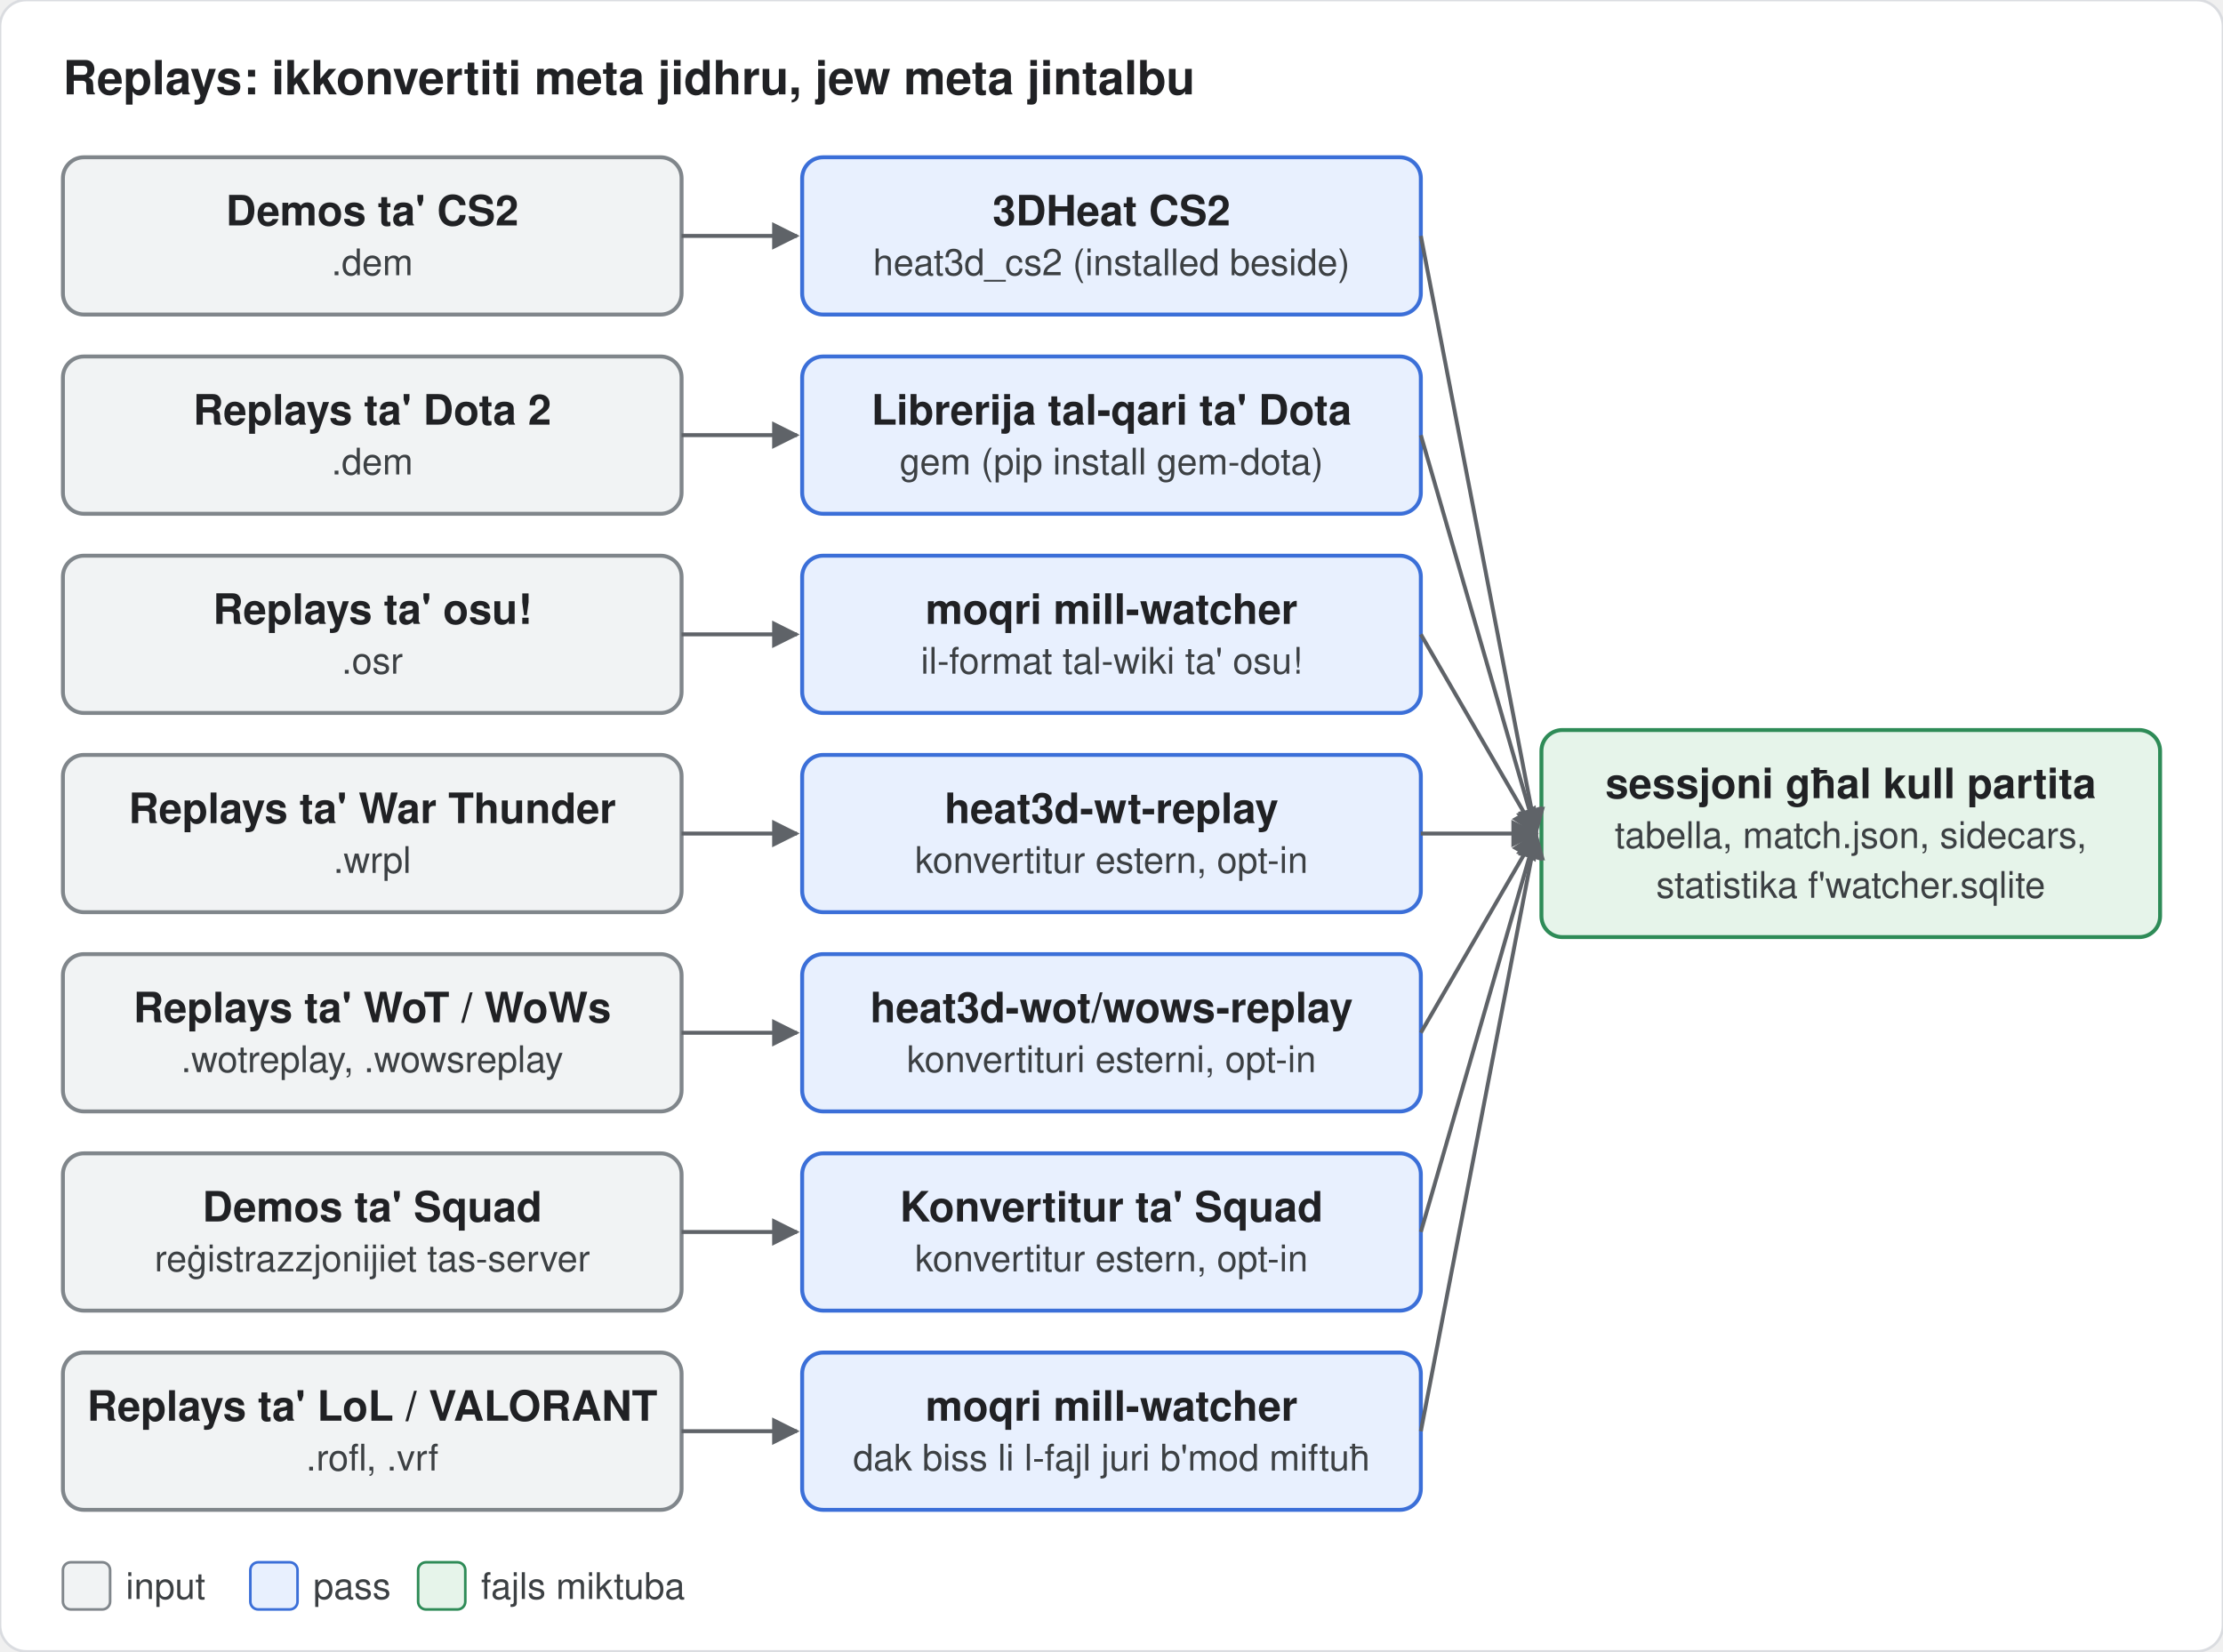
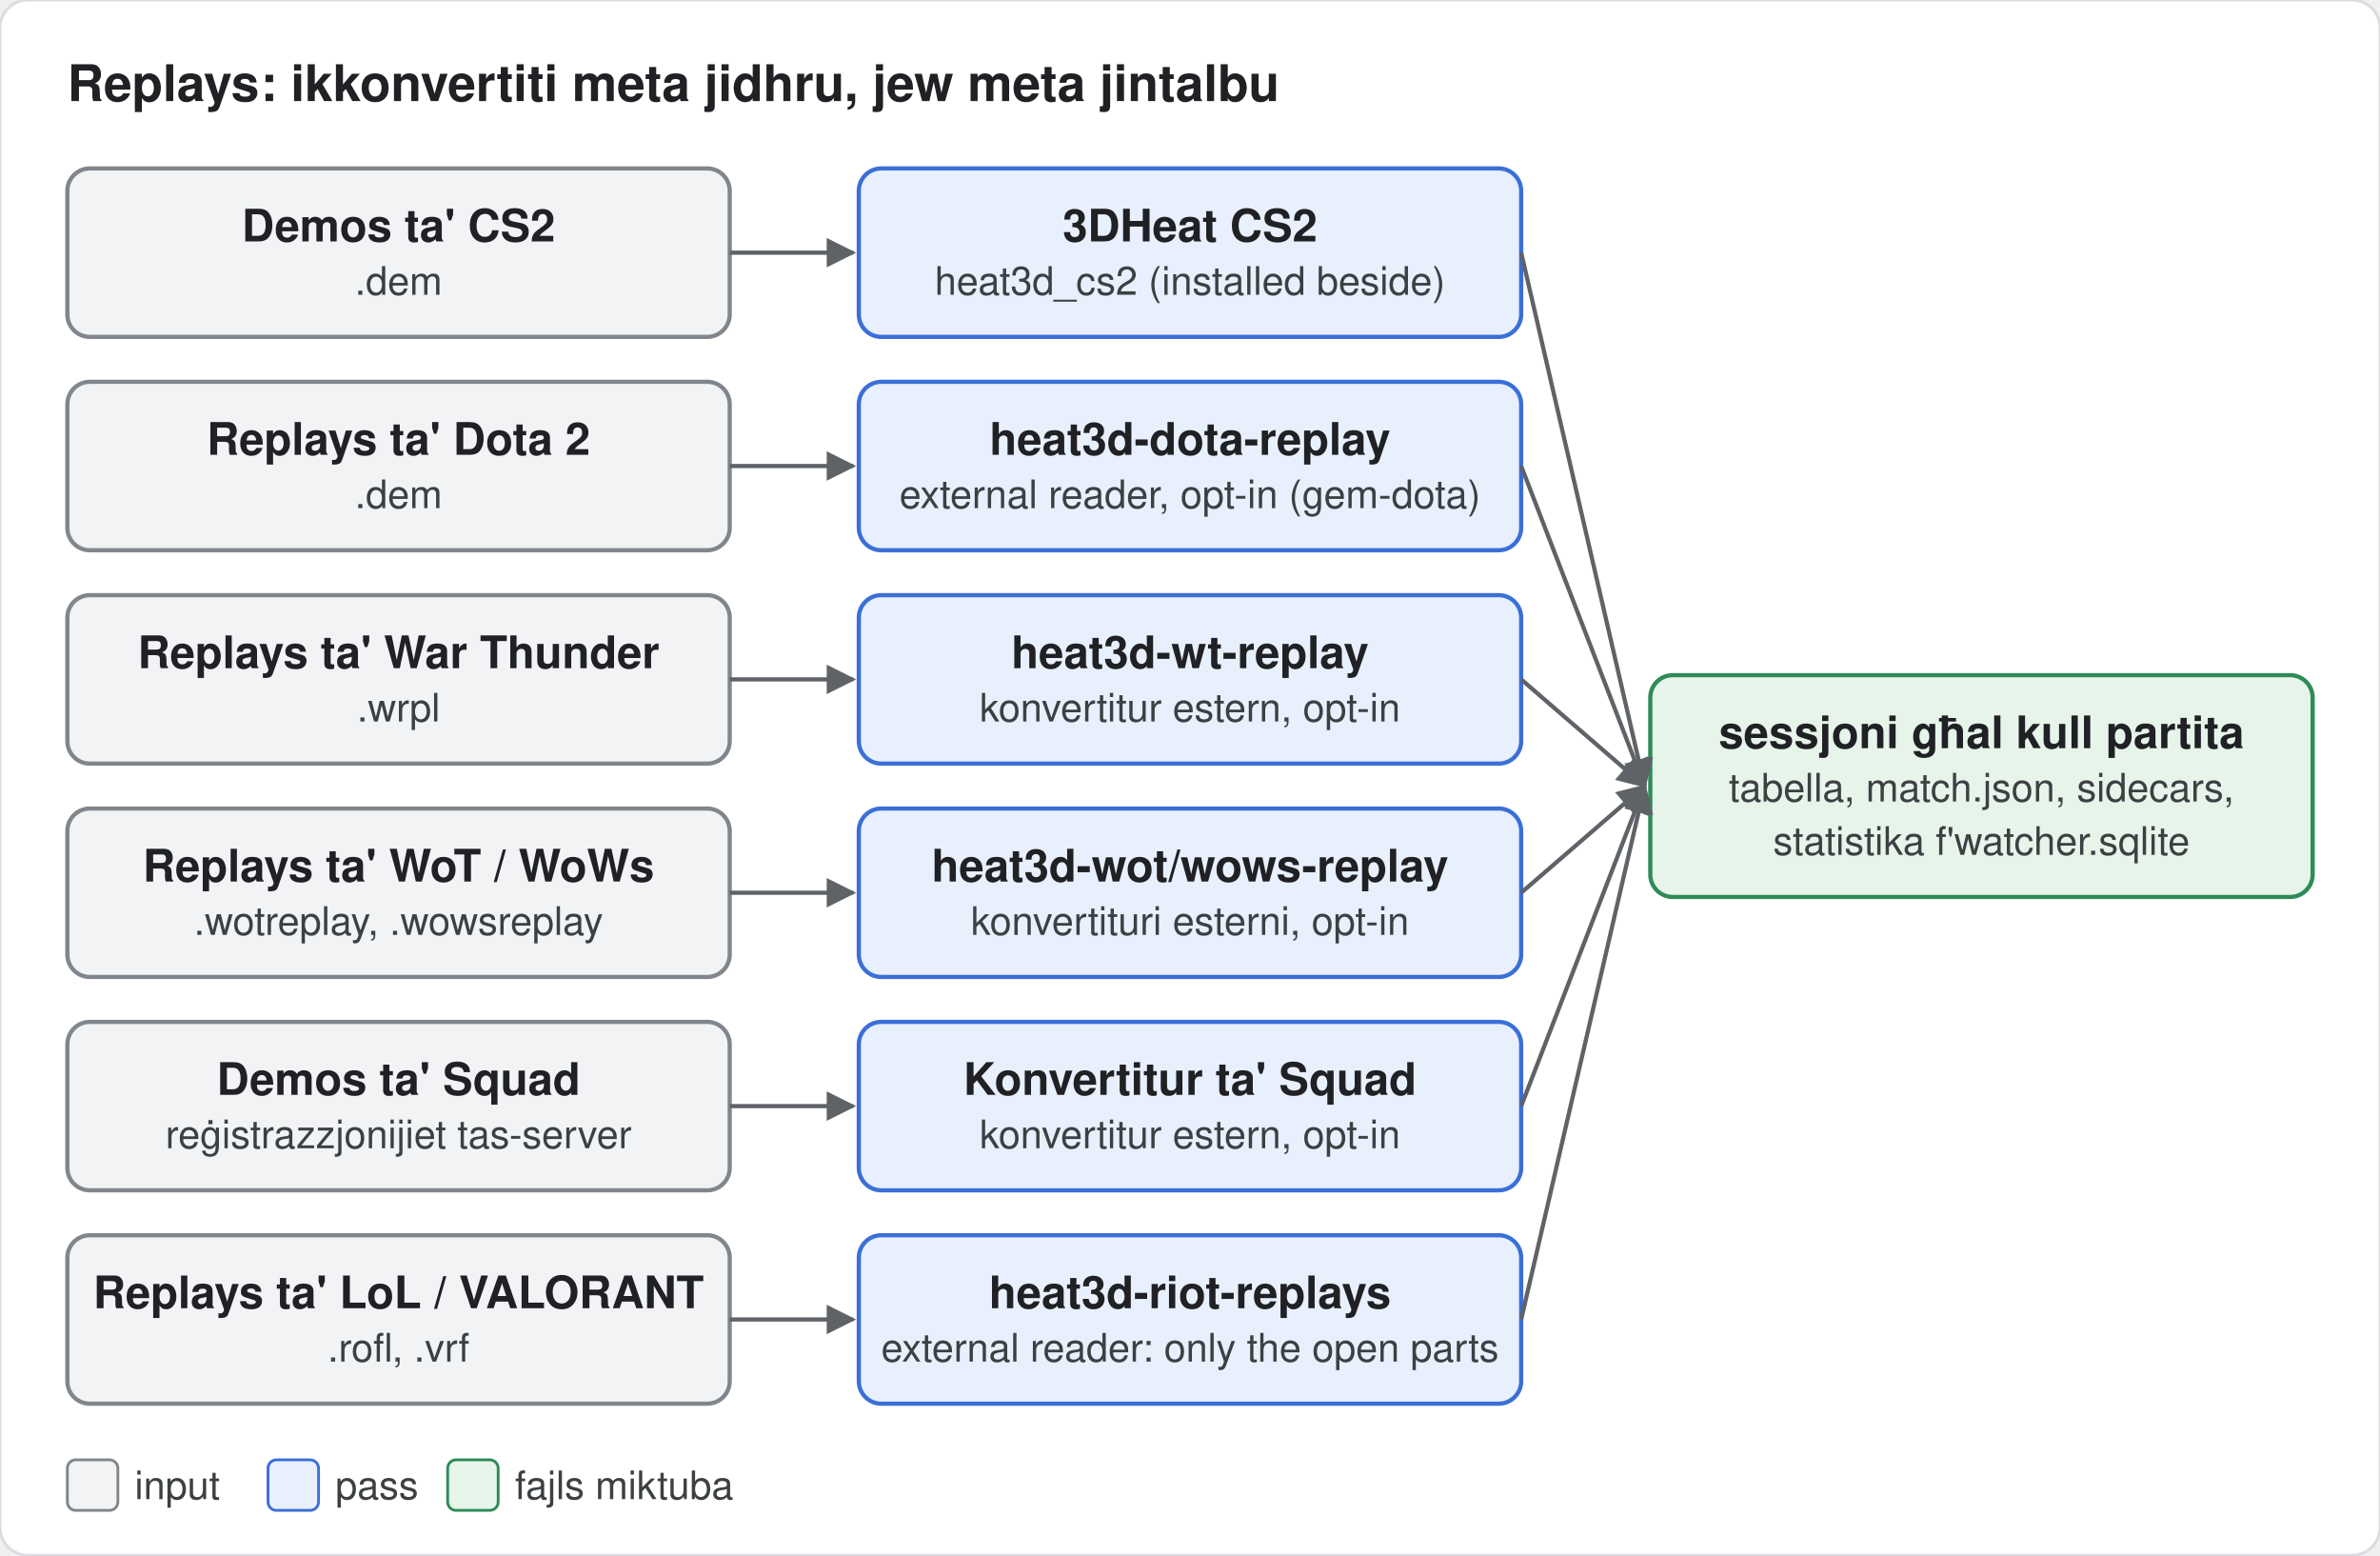
- <svg xmlns="http://www.w3.org/2000/svg" width="848" height="630" viewBox="0 0 848 630" font-family="Segoe UI,Helvetica,Arial,sans-serif" role="img" aria-label="Replays: converted when they appear, or on request">
+ <svg xmlns="http://www.w3.org/2000/svg" width="848" height="554" viewBox="0 0 848 554" font-family="Segoe UI,Helvetica,Arial,sans-serif" role="img" aria-label="Replays: converted when they appear, or on request">
  <defs>
    <marker id="a" viewBox="0 0 10 10" refX="9" refY="5" markerWidth="7" markerHeight="7" orient="auto">
      <path d="M0,0 L10,5 L0,10 z" fill="#5f6368" />
    </marker>
  </defs>
-   <rect width="848" height="630" rx="10" fill="#ffffff" stroke="#dadce0" />
+   <rect width="848" height="554" rx="10" fill="#ffffff" stroke="#dadce0" />
  <text x="24" y="36" font-size="18" font-weight="600" fill="#202124">Replays: ikkonvertiti meta jidhru, jew meta jintalbu</text>
  <rect x="24" y="60.0" width="236" height="60" rx="8" fill="#f1f3f4" stroke="#80868b" stroke-width="1.5" />
  <text x="142.0" y="86.0" text-anchor="middle" font-weight="600" font-size="16" fill="#202124">Demos ta' CS2</text>
  <text x="142.0" y="105.0" text-anchor="middle" font-size="14" fill="#3c4043">.dem</text>
  <rect x="24" y="136.0" width="236" height="60" rx="8" fill="#f1f3f4" stroke="#80868b" stroke-width="1.5" />
  <text x="142.0" y="162.0" text-anchor="middle" font-weight="600" font-size="16" fill="#202124">Replays ta' Dota 2</text>
  <text x="142.0" y="181.0" text-anchor="middle" font-size="14" fill="#3c4043">.dem</text>
  <rect x="24" y="212.0" width="236" height="60" rx="8" fill="#f1f3f4" stroke="#80868b" stroke-width="1.5" />
-   <text x="142.0" y="238.0" text-anchor="middle" font-weight="600" font-size="16" fill="#202124">Replays ta' osu!</text>
-   <text x="142.0" y="257.0" text-anchor="middle" font-size="14" fill="#3c4043">.osr</text>
+   <text x="142.0" y="238.0" text-anchor="middle" font-weight="600" font-size="16" fill="#202124">Replays ta' War Thunder</text>
+   <text x="142.0" y="257.0" text-anchor="middle" font-size="14" fill="#3c4043">.wrpl</text>
  <rect x="24" y="288.0" width="236" height="60" rx="8" fill="#f1f3f4" stroke="#80868b" stroke-width="1.5" />
-   <text x="142.0" y="314.0" text-anchor="middle" font-weight="600" font-size="16" fill="#202124">Replays ta' War Thunder</text>
-   <text x="142.0" y="333.0" text-anchor="middle" font-size="14" fill="#3c4043">.wrpl</text>
+   <text x="142.0" y="314.0" text-anchor="middle" font-weight="600" font-size="16" fill="#202124">Replays ta' WoT / WoWs</text>
+   <text x="142.0" y="333.0" text-anchor="middle" font-size="14" fill="#3c4043">.wotreplay, .wowsreplay</text>
  <rect x="24" y="364.0" width="236" height="60" rx="8" fill="#f1f3f4" stroke="#80868b" stroke-width="1.5" />
-   <text x="142.0" y="390.0" text-anchor="middle" font-weight="600" font-size="16" fill="#202124">Replays ta' WoT / WoWs</text>
-   <text x="142.0" y="409.0" text-anchor="middle" font-size="14" fill="#3c4043">.wotreplay, .wowsreplay</text>
+   <text x="142.0" y="390.0" text-anchor="middle" font-weight="600" font-size="16" fill="#202124">Demos ta' Squad</text>
+   <text x="142.0" y="409.0" text-anchor="middle" font-size="14" fill="#3c4043">reġistrazzjonijiet tas-server</text>
  <rect x="24" y="440.0" width="236" height="60" rx="8" fill="#f1f3f4" stroke="#80868b" stroke-width="1.5" />
-   <text x="142.0" y="466.0" text-anchor="middle" font-weight="600" font-size="16" fill="#202124">Demos ta' Squad</text>
-   <text x="142.0" y="485.0" text-anchor="middle" font-size="14" fill="#3c4043">reġistrazzjonijiet tas-server</text>
-   <rect x="24" y="516.0" width="236" height="60" rx="8" fill="#f1f3f4" stroke="#80868b" stroke-width="1.5" />
-   <text x="142.0" y="542.0" text-anchor="middle" font-weight="600" font-size="16" fill="#202124">Replays ta' LoL / VALORANT</text>
-   <text x="142.0" y="561.0" text-anchor="middle" font-size="14" fill="#3c4043">.rofl, .vrf</text>
+   <text x="142.0" y="466.0" text-anchor="middle" font-weight="600" font-size="16" fill="#202124">Replays ta' LoL / VALORANT</text>
+   <text x="142.0" y="485.0" text-anchor="middle" font-size="14" fill="#3c4043">.rofl, .vrf</text>
  <rect x="306" y="60.0" width="236" height="60" rx="8" fill="#e8f0fe" stroke="#3b6fd8" stroke-width="1.5" />
  <text x="424.0" y="86.0" text-anchor="middle" font-weight="600" font-size="16" fill="#202124">3DHeat CS2</text>
  <text x="424.0" y="105.0" text-anchor="middle" font-size="14" fill="#3c4043">heat3d_cs2 (installed beside)</text>
  <rect x="306" y="136.0" width="236" height="60" rx="8" fill="#e8f0fe" stroke="#3b6fd8" stroke-width="1.5" />
-   <text x="424.0" y="162.0" text-anchor="middle" font-weight="600" font-size="16" fill="#202124">Librerija tal-qari ta' Dota</text>
-   <text x="424.0" y="181.0" text-anchor="middle" font-size="14" fill="#3c4043">gem (pip install gem-dota)</text>
+   <text x="424.0" y="162.0" text-anchor="middle" font-weight="600" font-size="16" fill="#202124">heat3d-dota-replay</text>
+   <text x="424.0" y="181.0" text-anchor="middle" font-size="14" fill="#3c4043">external reader, opt-in (gem-dota)</text>
  <rect x="306" y="212.0" width="236" height="60" rx="8" fill="#e8f0fe" stroke="#3b6fd8" stroke-width="1.5" />
-   <text x="424.0" y="238.0" text-anchor="middle" font-weight="600" font-size="16" fill="#202124">moqri mill-watcher</text>
-   <text x="424.0" y="257.0" text-anchor="middle" font-size="14" fill="#3c4043">il-format tal-wiki ta' osu!</text>
+   <text x="424.0" y="238.0" text-anchor="middle" font-weight="600" font-size="16" fill="#202124">heat3d-wt-replay</text>
+   <text x="424.0" y="257.0" text-anchor="middle" font-size="14" fill="#3c4043">konvertitur estern, opt-in</text>
  <rect x="306" y="288.0" width="236" height="60" rx="8" fill="#e8f0fe" stroke="#3b6fd8" stroke-width="1.5" />
-   <text x="424.0" y="314.0" text-anchor="middle" font-weight="600" font-size="16" fill="#202124">heat3d-wt-replay</text>
-   <text x="424.0" y="333.0" text-anchor="middle" font-size="14" fill="#3c4043">konvertitur estern, opt-in</text>
+   <text x="424.0" y="314.0" text-anchor="middle" font-weight="600" font-size="16" fill="#202124">heat3d-wot/wows-replay</text>
+   <text x="424.0" y="333.0" text-anchor="middle" font-size="14" fill="#3c4043">konvertituri esterni, opt-in</text>
  <rect x="306" y="364.0" width="236" height="60" rx="8" fill="#e8f0fe" stroke="#3b6fd8" stroke-width="1.5" />
-   <text x="424.0" y="390.0" text-anchor="middle" font-weight="600" font-size="16" fill="#202124">heat3d-wot/wows-replay</text>
-   <text x="424.0" y="409.0" text-anchor="middle" font-size="14" fill="#3c4043">konvertituri esterni, opt-in</text>
+   <text x="424.0" y="390.0" text-anchor="middle" font-weight="600" font-size="16" fill="#202124">Konvertitur ta' Squad</text>
+   <text x="424.0" y="409.0" text-anchor="middle" font-size="14" fill="#3c4043">konvertitur estern, opt-in</text>
  <rect x="306" y="440.0" width="236" height="60" rx="8" fill="#e8f0fe" stroke="#3b6fd8" stroke-width="1.5" />
-   <text x="424.0" y="466.0" text-anchor="middle" font-weight="600" font-size="16" fill="#202124">Konvertitur ta' Squad</text>
-   <text x="424.0" y="485.0" text-anchor="middle" font-size="14" fill="#3c4043">konvertitur estern, opt-in</text>
-   <rect x="306" y="516.0" width="236" height="60" rx="8" fill="#e8f0fe" stroke="#3b6fd8" stroke-width="1.5" />
-   <text x="424.0" y="542.0" text-anchor="middle" font-weight="600" font-size="16" fill="#202124">moqri mill-watcher</text>
-   <text x="424.0" y="561.0" text-anchor="middle" font-size="14" fill="#3c4043">dak biss li l-fajl juri b'mod miftuħ</text>
-   <rect x="588" y="278.5" width="236" height="79" rx="8" fill="#e6f4ea" stroke="#2e8b57" stroke-width="1.5" />
-   <text x="706.0" y="304.5" text-anchor="middle" font-weight="600" font-size="16" fill="#202124">sessjoni għal kull partita</text>
-   <text x="706.0" y="323.5" text-anchor="middle" font-size="14" fill="#3c4043">tabella, match.json, sidecars,</text>
-   <text x="706.0" y="342.5" text-anchor="middle" font-size="14" fill="#3c4043">statistika f'watcher.sqlite</text>
+   <text x="424.0" y="466.0" text-anchor="middle" font-weight="600" font-size="16" fill="#202124">heat3d-riot-replays</text>
+   <text x="424.0" y="485.0" text-anchor="middle" font-size="14" fill="#3c4043">external reader: only the open parts</text>
+   <rect x="588" y="240.5" width="236" height="79" rx="8" fill="#e6f4ea" stroke="#2e8b57" stroke-width="1.5" />
+   <text x="706.0" y="266.5" text-anchor="middle" font-weight="600" font-size="16" fill="#202124">sessjoni għal kull partita</text>
+   <text x="706.0" y="285.5" text-anchor="middle" font-size="14" fill="#3c4043">tabella, match.json, sidecars,</text>
+   <text x="706.0" y="304.5" text-anchor="middle" font-size="14" fill="#3c4043">statistika f'watcher.sqlite</text>
  <line x1="260" y1="90.0" x2="304" y2="90.0" stroke="#5f6368" stroke-width="1.5" marker-end="url(#a)" />
  <line x1="260" y1="166.0" x2="304" y2="166.0" stroke="#5f6368" stroke-width="1.5" marker-end="url(#a)" />
  <line x1="260" y1="242.0" x2="304" y2="242.0" stroke="#5f6368" stroke-width="1.5" marker-end="url(#a)" />
  <line x1="260" y1="318.0" x2="304" y2="318.0" stroke="#5f6368" stroke-width="1.5" marker-end="url(#a)" />
  <line x1="260" y1="394.0" x2="304" y2="394.0" stroke="#5f6368" stroke-width="1.5" marker-end="url(#a)" />
  <line x1="260" y1="470.0" x2="304" y2="470.0" stroke="#5f6368" stroke-width="1.5" marker-end="url(#a)" />
-   <line x1="260" y1="546.0" x2="304" y2="546.0" stroke="#5f6368" stroke-width="1.5" marker-end="url(#a)" />
-   <line x1="542" y1="90.0" x2="586" y2="318.0" stroke="#5f6368" stroke-width="1.5" marker-end="url(#a)" />
-   <line x1="542" y1="166.0" x2="586" y2="318.0" stroke="#5f6368" stroke-width="1.5" marker-end="url(#a)" />
-   <line x1="542" y1="242.0" x2="586" y2="318.0" stroke="#5f6368" stroke-width="1.5" marker-end="url(#a)" />
-   <line x1="542" y1="318.0" x2="586" y2="318.0" stroke="#5f6368" stroke-width="1.5" marker-end="url(#a)" />
-   <line x1="542" y1="394.0" x2="586" y2="318.0" stroke="#5f6368" stroke-width="1.5" marker-end="url(#a)" />
-   <line x1="542" y1="470.0" x2="586" y2="318.0" stroke="#5f6368" stroke-width="1.5" marker-end="url(#a)" />
-   <line x1="542" y1="546.0" x2="586" y2="318.0" stroke="#5f6368" stroke-width="1.5" marker-end="url(#a)" />
-   <rect x="24" y="596" width="18" height="18" rx="3" fill="#f1f3f4" stroke="#80868b" />
-   <text x="48" y="610" font-size="14" fill="#3c4043">input</text>
-   <rect x="95.5" y="596" width="18" height="18" rx="3" fill="#e8f0fe" stroke="#3b6fd8" />
-   <text x="119.5" y="610" font-size="14" fill="#3c4043">pass</text>
-   <rect x="159.5" y="596" width="18" height="18" rx="3" fill="#e6f4ea" stroke="#2e8b57" />
-   <text x="183.5" y="610" font-size="14" fill="#3c4043">fajls miktuba</text>
+   <line x1="542" y1="90.0" x2="586" y2="280.0" stroke="#5f6368" stroke-width="1.5" marker-end="url(#a)" />
+   <line x1="542" y1="166.0" x2="586" y2="280.0" stroke="#5f6368" stroke-width="1.5" marker-end="url(#a)" />
+   <line x1="542" y1="242.0" x2="586" y2="280.0" stroke="#5f6368" stroke-width="1.5" marker-end="url(#a)" />
+   <line x1="542" y1="318.0" x2="586" y2="280.0" stroke="#5f6368" stroke-width="1.5" marker-end="url(#a)" />
+   <line x1="542" y1="394.0" x2="586" y2="280.0" stroke="#5f6368" stroke-width="1.5" marker-end="url(#a)" />
+   <line x1="542" y1="470.0" x2="586" y2="280.0" stroke="#5f6368" stroke-width="1.5" marker-end="url(#a)" />
+   <rect x="24" y="520" width="18" height="18" rx="3" fill="#f1f3f4" stroke="#80868b" />
+   <text x="48" y="534" font-size="14" fill="#3c4043">input</text>
+   <rect x="95.5" y="520" width="18" height="18" rx="3" fill="#e8f0fe" stroke="#3b6fd8" />
+   <text x="119.5" y="534" font-size="14" fill="#3c4043">pass</text>
+   <rect x="159.5" y="520" width="18" height="18" rx="3" fill="#e6f4ea" stroke="#2e8b57" />
+   <text x="183.5" y="534" font-size="14" fill="#3c4043">fajls miktuba</text>
</svg>
